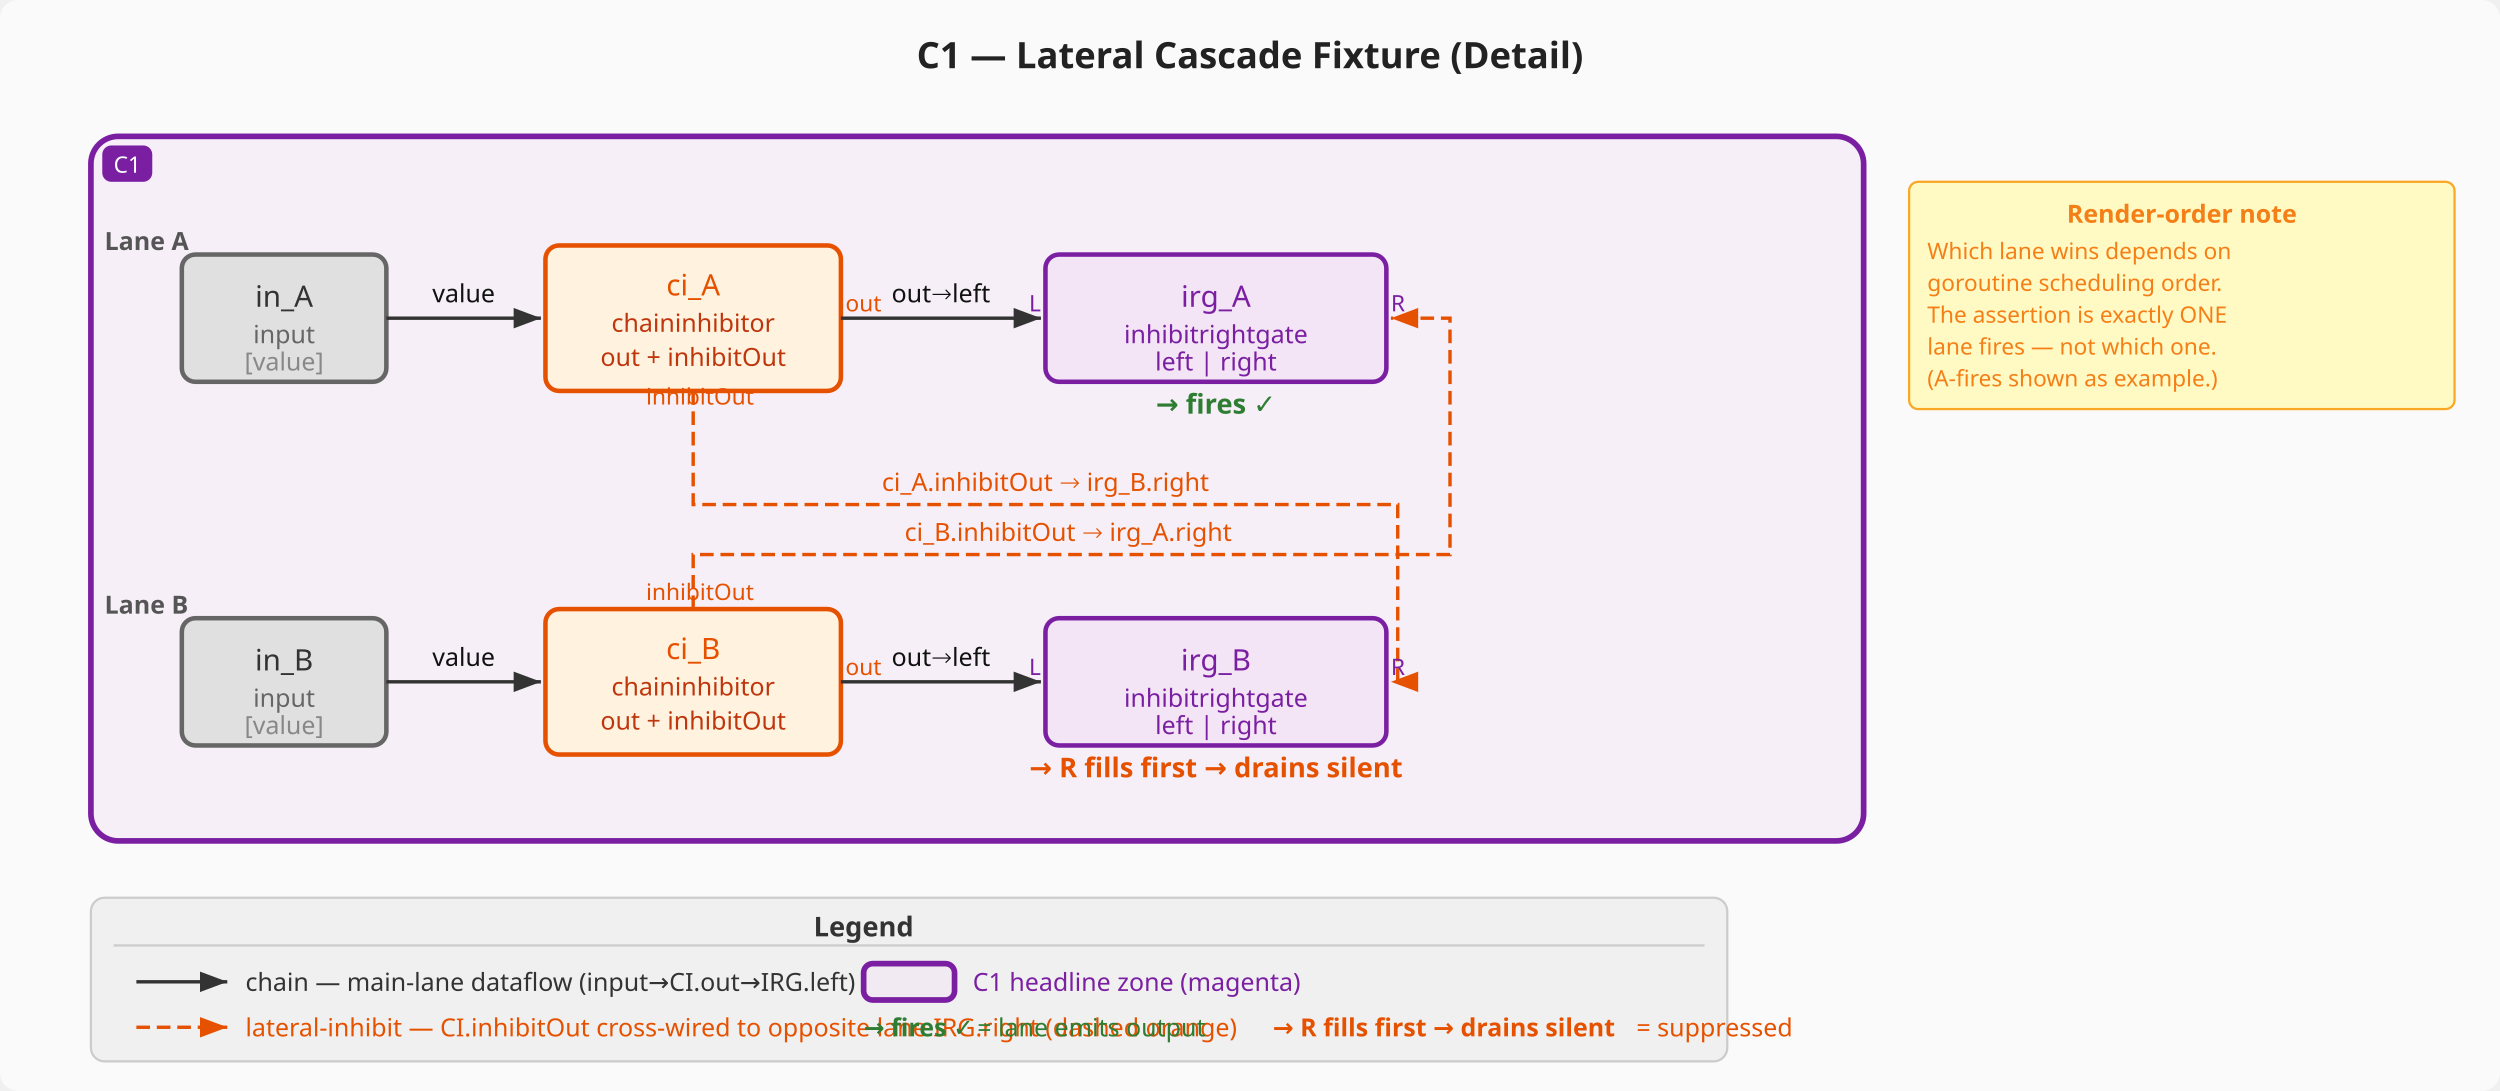
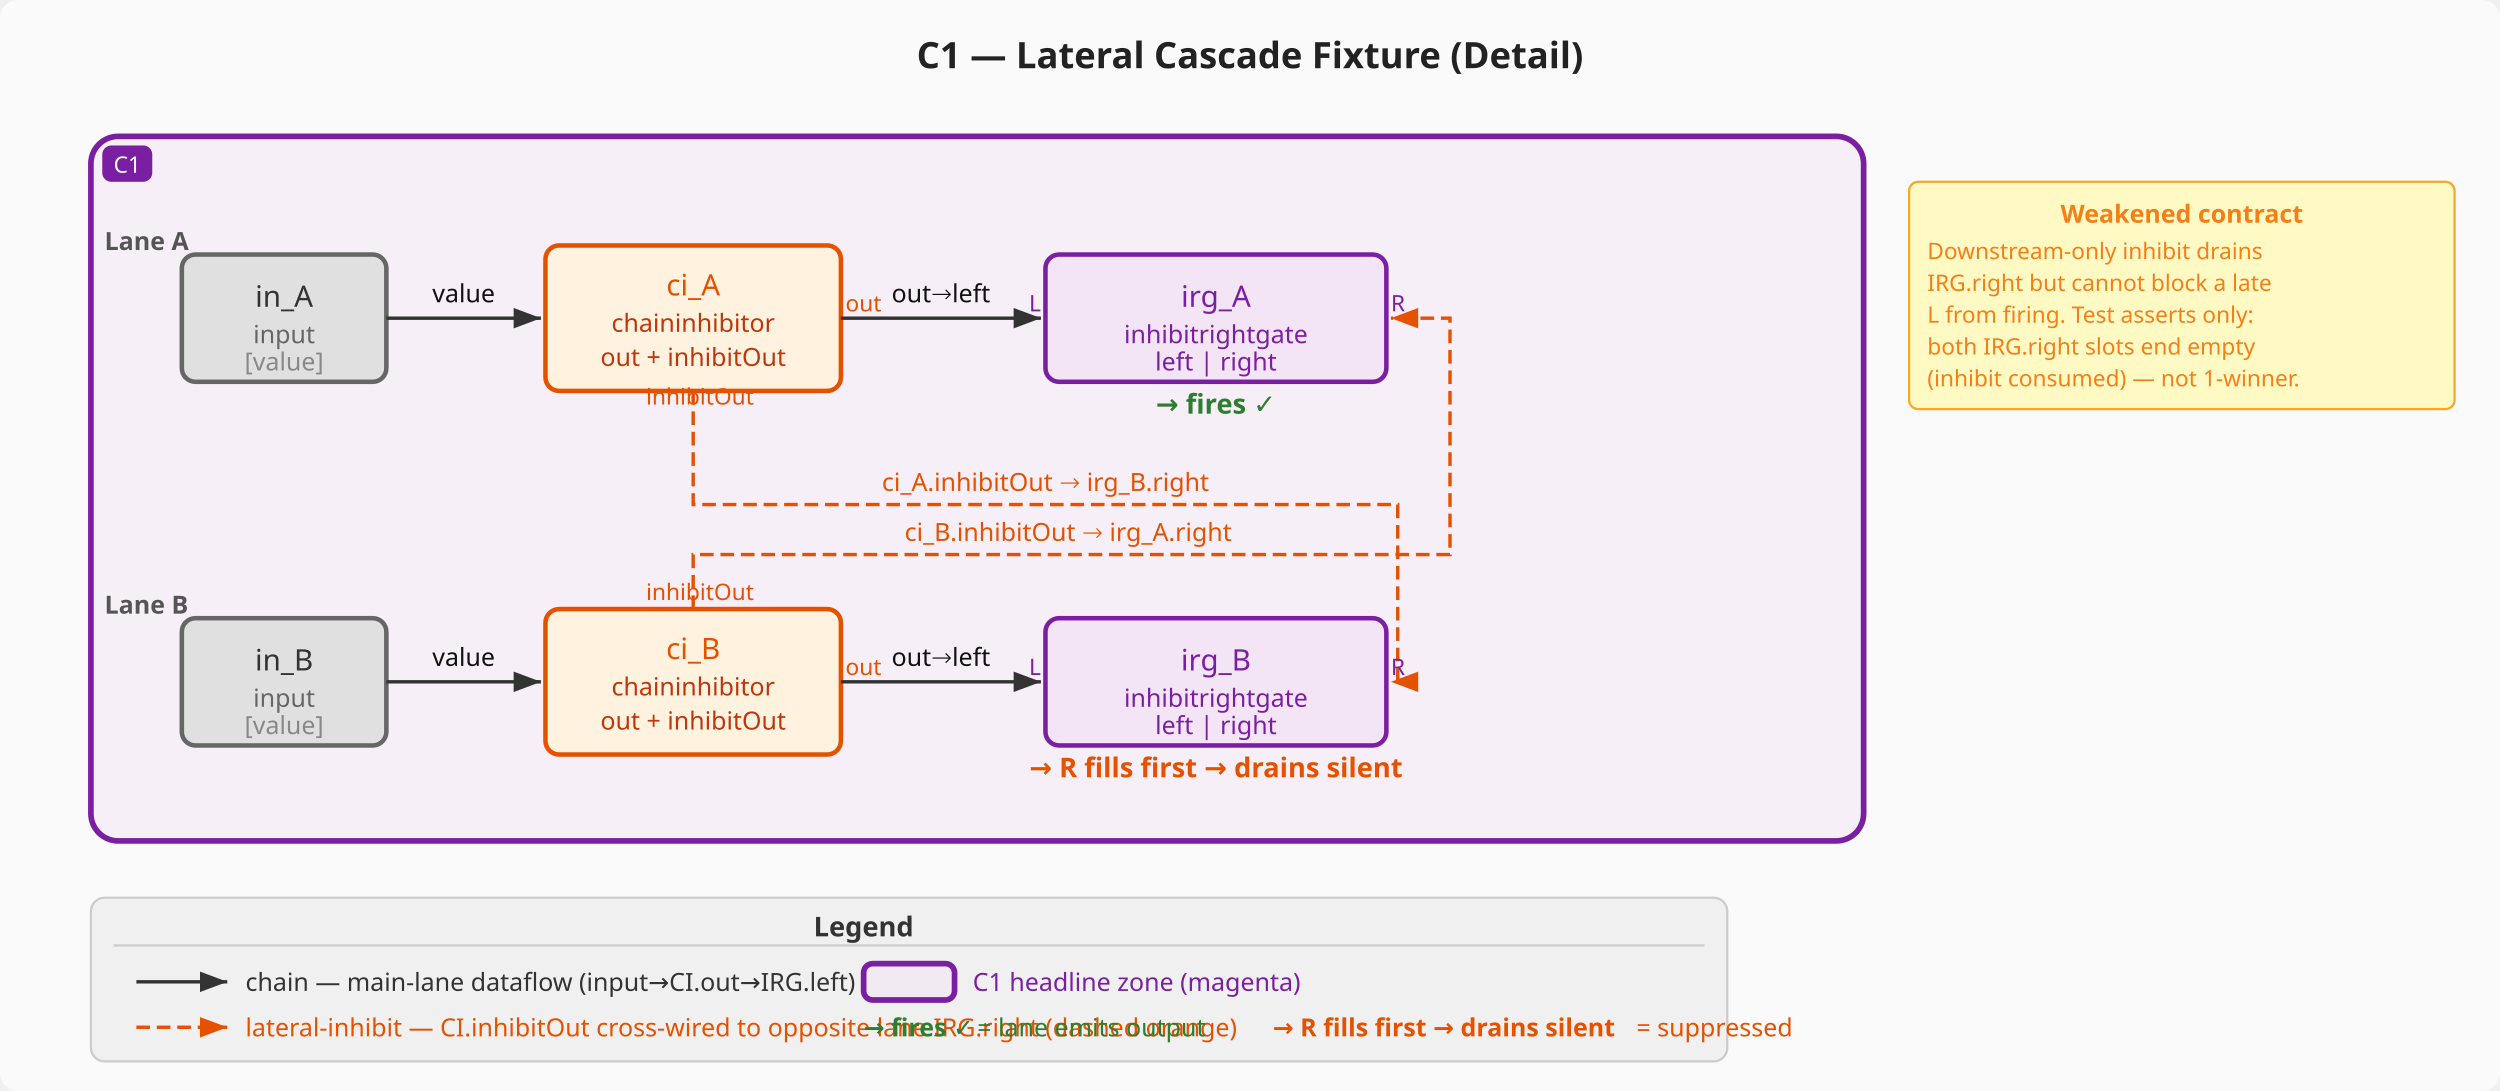
<svg xmlns="http://www.w3.org/2000/svg" viewBox="0 0 1100 480" font-weight="400" font-family="ui-sans-serif, system-ui, sans-serif">
  <style>
    svg { font-family: ui-sans-serif, system-ui, sans-serif; font-size: 12px; font-weight: 400; }

    /* ── Background ─────────────────────────────────────────── */
    .diagram-bg { fill: #fafafa; }

    /* ── Node shapes ─────────────────────────────────────────── */
    .shape-input            { fill: #e0e0e0; stroke: #666;    stroke-width: 2; }
    .shape-chaininhibitor   { fill: #fff3e0; stroke: #e65100; stroke-width: 2; }
    .shape-inhibitrightgate { fill: #f3e5f5; stroke: #7b1fa2; stroke-width: 2; }

    /* ── Node text ───────────────────────────────────────────── */
    .node-title    { text-anchor: middle; font-size: 13px; }
    .node-sublabel { text-anchor: middle; font-size: 11px; }
    .node-type     { text-anchor: middle; font-size: 11px; }

    /* ── Edge lines ──────────────────────────────────────────── */
    .chain          { stroke: #333;    stroke-width: 1.5; fill: none; marker-end: url(#arrow); }
    .lateral-inhibit { stroke: #e65100; stroke-width: 1.5; fill: none; stroke-dasharray: 6 3; marker-end: url(#arrow-orange); }

    /* ── Edge labels ─────────────────────────────────────────── */
    .edge-label { font-size: 11px; text-anchor: middle; }

    /* ── Test zone overlays ──────────────────────────────────── */
    .zone-headline { fill: #f3e5f5; fill-opacity: 0.5; stroke: #7b1fa2; stroke-width: 2.5; }

    /* ── Outcome annotations ─────────────────────────────────── */
    .outcome-fires  { font-size: 12px; font-weight: bold; }
    .outcome-drains { font-size: 12px; font-weight: bold; }

    /* ── Legend / annotation ─────────────────────────────────── */
    .legend-bg      { fill: #f0f0f0; stroke: #ccc; stroke-width: 1; }
    .legend-heading { font-size: 12px; }
    .legend-name    { font-size: 11px; }
    .legend-desc    { font-size: 11px; }
    .legend-divider { stroke: #ccc; }
    .behavior-note-bg  { fill: #fff9c4; stroke: #f9a825; stroke-width: 1; }
    .title-text { font-size: 16px; text-anchor: middle; }
    .lane-label { font-size: 11px; text-anchor: start; }
  </style>
  <defs>
    <marker id="arrow" markerWidth="8" markerHeight="6" refX="8" refY="3" orient="auto">
      <path d="M0,0 L8,3 L0,6" fill="#333" />
    </marker>
    <marker id="arrow-orange" markerWidth="8" markerHeight="6" refX="8" refY="3" orient="auto">
      <path d="M0,0 L8,3 L0,6" fill="#e65100" />
    </marker>
  </defs>
  <rect width="1100" height="480" rx="8" class="diagram-bg" />
  <text x="550" y="30" class="title-text" font-weight="bold" fill="#222" stroke="none">C1 — Lateral Cascade Fixture (Detail)</text>
  <g id="zone-C1" data-role="test-zone" data-scenario="C1">
    <rect x="40" y="60" width="780" height="310" rx="12" class="zone-headline" />
  </g>
  <g id="pill-C1" data-role="zone-label">
    <rect x="45" y="64" width="22" height="16" rx="4" fill="#7b1fa2" />
    <text x="56" y="76" font-weight="300" fill="white" stroke="none" font-size="10" text-anchor="middle">C1</text>
  </g>
  <text x="46" y="110" class="lane-label" font-weight="600" fill="#555" stroke="none">Lane A</text>
  <text x="46" y="270" class="lane-label" font-weight="600" fill="#555" stroke="none">Lane B</text>
  <g id="node-in-A" data-role="input" data-lane="A">
    <rect x="80" y="112" width="90" height="56" rx="6" class="shape-input" />
    <text x="125" y="135" font-weight="100" class="node-title" fill="#333" stroke="none">in_A</text>
    <text x="125" y="151" font-weight="100" class="node-sublabel" fill="#666" stroke="none">input</text>
    <text x="125" y="163" font-weight="100" class="node-type" fill="#888" stroke="none">[value]</text>
  </g>
  <g id="node-ci-A" data-role="chaininhibitor" data-lane="A">
    <rect x="240" y="108" width="130" height="64" rx="6" class="shape-chaininhibitor" />
    <text x="305" y="130" font-weight="100" class="node-title" fill="#e65100" stroke="none">ci_A</text>
    <text x="305" y="146" font-weight="100" class="node-sublabel" fill="#bf360c" stroke="none">chaininhibitor</text>
    <text x="305" y="161" font-weight="100" class="node-type" fill="#bf360c" stroke="none">out + inhibitOut</text>
  </g>
  <g id="node-irg-A" data-role="inhibitrightgate" data-lane="A">
    <rect x="460" y="112" width="150" height="56" rx="6" class="shape-inhibitrightgate" />
    <text x="535" y="135" font-weight="100" class="node-title" fill="#7b1fa2" stroke="none">irg_A</text>
    <text x="535" y="151" font-weight="100" class="node-sublabel" fill="#7b1fa2" stroke="none">inhibitrightgate</text>
    <text x="535" y="163" font-weight="100" class="node-type" fill="#7b1fa2" stroke="none">left | right</text>
  </g>
  <text x="535" y="182" class="outcome-fires" font-weight="bold" fill="#2e7d32" stroke="none" text-anchor="middle">→ fires ✓</text>
  <g id="node-in-B" data-role="input" data-lane="B">
    <rect x="80" y="272" width="90" height="56" rx="6" class="shape-input" />
    <text x="125" y="295" font-weight="100" class="node-title" fill="#333" stroke="none">in_B</text>
    <text x="125" y="311" font-weight="100" class="node-sublabel" fill="#666" stroke="none">input</text>
    <text x="125" y="323" font-weight="100" class="node-type" fill="#888" stroke="none">[value]</text>
  </g>
  <g id="node-ci-B" data-role="chaininhibitor" data-lane="B">
    <rect x="240" y="268" width="130" height="64" rx="6" class="shape-chaininhibitor" />
    <text x="305" y="290" font-weight="100" class="node-title" fill="#e65100" stroke="none">ci_B</text>
    <text x="305" y="306" font-weight="100" class="node-sublabel" fill="#bf360c" stroke="none">chaininhibitor</text>
    <text x="305" y="321" font-weight="100" class="node-type" fill="#bf360c" stroke="none">out + inhibitOut</text>
  </g>
  <g id="node-irg-B" data-role="inhibitrightgate" data-lane="B">
    <rect x="460" y="272" width="150" height="56" rx="6" class="shape-inhibitrightgate" />
    <text x="535" y="295" font-weight="100" class="node-title" fill="#7b1fa2" stroke="none">irg_B</text>
    <text x="535" y="311" font-weight="100" class="node-sublabel" fill="#7b1fa2" stroke="none">inhibitrightgate</text>
    <text x="535" y="323" font-weight="100" class="node-type" fill="#7b1fa2" stroke="none">left | right</text>
  </g>
  <text x="535" y="342" class="outcome-drains" font-weight="bold" fill="#e65100" stroke="none" text-anchor="middle">→ R fills first → drains silent</text>
  <g id="edge-inA-ciA" data-role="edge" class="chain">
    <line x1="170" y1="140" x2="238" y2="140" />
    <text x="204" y="133" font-weight="300" fill="#111" stroke="none" class="edge-label">value</text>
  </g>
  <g id="edge-ciA-out-irgA" data-role="edge" class="chain">
    <line x1="370" y1="140" x2="458" y2="140" />
    <text x="414" y="133" font-weight="300" fill="#111" stroke="none" class="edge-label">out→left</text>
  </g>
  <g id="edge-inB-ciB" data-role="edge" class="chain">
    <line x1="170" y1="300" x2="238" y2="300" />
    <text x="204" y="293" font-weight="300" fill="#111" stroke="none" class="edge-label">value</text>
  </g>
  <g id="edge-ciB-out-irgB" data-role="edge" class="chain">
    <line x1="370" y1="300" x2="458" y2="300" />
    <text x="414" y="293" font-weight="300" fill="#111" stroke="none" class="edge-label">out→left</text>
  </g>
  <g id="edge-ciA-inhibitOut-irgB-right" data-role="edge" class="lateral-inhibit">
    <path d="M305,172 L305,222 L615,222 L615,300 L612,300" />
    <text x="460" y="216" font-weight="300" fill="#e65100" stroke="none" class="edge-label">ci_A.inhibitOut → irg_B.right</text>
  </g>
  <g id="edge-ciB-inhibitOut-irgA-right" data-role="edge" class="lateral-inhibit">
    <path d="M305,268 L305,244 L638,244 L638,140 L612,140" />
    <text x="470" y="238" font-weight="300" fill="#e65100" stroke="none" class="edge-label">ci_B.inhibitOut → irg_A.right</text>
  </g>
  <text x="372" y="137" font-weight="300" fill="#e65100" stroke="none" font-size="10" text-anchor="start">out</text>
  <text x="308" y="178" font-weight="300" fill="#e65100" stroke="none" font-size="10" text-anchor="middle">inhibitOut</text>
  <text x="372" y="297" font-weight="300" fill="#e65100" stroke="none" font-size="10" text-anchor="start">out</text>
  <text x="308" y="264" font-weight="300" fill="#e65100" stroke="none" font-size="10" text-anchor="middle">inhibitOut</text>
  <text x="458" y="137" font-weight="300" fill="#7b1fa2" stroke="none" font-size="10" text-anchor="end">L</text>
  <text x="612" y="137" font-weight="300" fill="#7b1fa2" stroke="none" font-size="10" text-anchor="start">R</text>
  <text x="458" y="297" font-weight="300" fill="#7b1fa2" stroke="none" font-size="10" text-anchor="end">L</text>
  <text x="612" y="297" font-weight="300" fill="#7b1fa2" stroke="none" font-size="10" text-anchor="start">R</text>
  <g id="annotation-render-order" data-role="annotation">
    <rect x="840" y="80" width="240" height="100" rx="4" class="behavior-note-bg" />
-     <text x="960" y="98" font-size="11" fill="#f57f17" stroke="none" text-anchor="middle" font-weight="bold">Render-order note</text>
-     <text x="848" y="114" font-size="10" fill="#f57f17" stroke="none" text-anchor="start">Which lane wins depends on</text>
-     <text x="848" y="128" font-size="10" fill="#f57f17" stroke="none" text-anchor="start">goroutine scheduling order.</text>
-     <text x="848" y="142" font-size="10" fill="#f57f17" stroke="none" text-anchor="start">The assertion is exactly ONE</text>
-     <text x="848" y="156" font-size="10" fill="#f57f17" stroke="none" text-anchor="start">lane fires — not which one.</text>
-     <text x="848" y="170" font-size="10" fill="#f57f17" stroke="none" text-anchor="start">(A-fires shown as example.)</text>
+     <text x="960" y="98" font-size="11" fill="#f57f17" stroke="none" text-anchor="middle" font-weight="bold">Weakened contract</text>
+     <text x="848" y="114" font-size="10" fill="#f57f17" stroke="none" text-anchor="start">Downstream-only inhibit drains</text>
+     <text x="848" y="128" font-size="10" fill="#f57f17" stroke="none" text-anchor="start">IRG.right but cannot block a late</text>
+     <text x="848" y="142" font-size="10" fill="#f57f17" stroke="none" text-anchor="start">L from firing. Test asserts only:</text>
+     <text x="848" y="156" font-size="10" fill="#f57f17" stroke="none" text-anchor="start">both IRG.right slots end empty</text>
+     <text x="848" y="170" font-size="10" fill="#f57f17" stroke="none" text-anchor="start">(inhibit consumed) — not 1-winner.</text>
  </g>
  <g id="legend" data-role="legend">
    <rect x="40" y="395" width="720" height="72" rx="6" class="legend-bg" />
    <text x="380" y="412" text-anchor="middle" class="legend-heading" font-weight="bold" fill="#333" stroke="none">Legend</text>
    <line x1="50" y1="416" x2="750" y2="416" class="legend-divider" stroke-width="1" />
    <g class="chain">
      <line x1="60" y1="432" x2="100" y2="432" />
    </g>
    <text x="108" y="436" text-anchor="start" font-size="11" fill="#333" stroke="none">chain — main-lane dataflow (input→CI.out→IRG.left)</text>
    <g class="lateral-inhibit">
      <line x1="60" y1="452" x2="100" y2="452" />
    </g>
    <text x="108" y="456" text-anchor="start" font-size="11" fill="#e65100" stroke="none">lateral-inhibit — CI.inhibitOut cross-wired to opposite lane IRG.right (dashed orange)</text>
    <rect x="380" y="424" width="40" height="16" rx="4" fill="#f3e5f5" fill-opacity="0.5" stroke="#7b1fa2" stroke-width="2.5" />
    <text x="428" y="436" text-anchor="start" font-size="11" fill="#7b1fa2" stroke="none">C1 headline zone (magenta)</text>
    <text x="380" y="456" text-anchor="start" font-size="11" fill="#2e7d32" stroke="none" font-weight="bold">→ fires ✓</text>
    <text x="430" y="456" text-anchor="start" font-size="11" fill="#2e7d32" stroke="none"> = lane emits output</text>
    <text x="560" y="456" text-anchor="start" font-size="11" fill="#e65100" stroke="none" font-weight="bold">→ R fills first → drains silent</text>
    <text x="720" y="456" text-anchor="start" font-size="11" fill="#e65100" stroke="none"> = suppressed</text>
  </g>
</svg>
